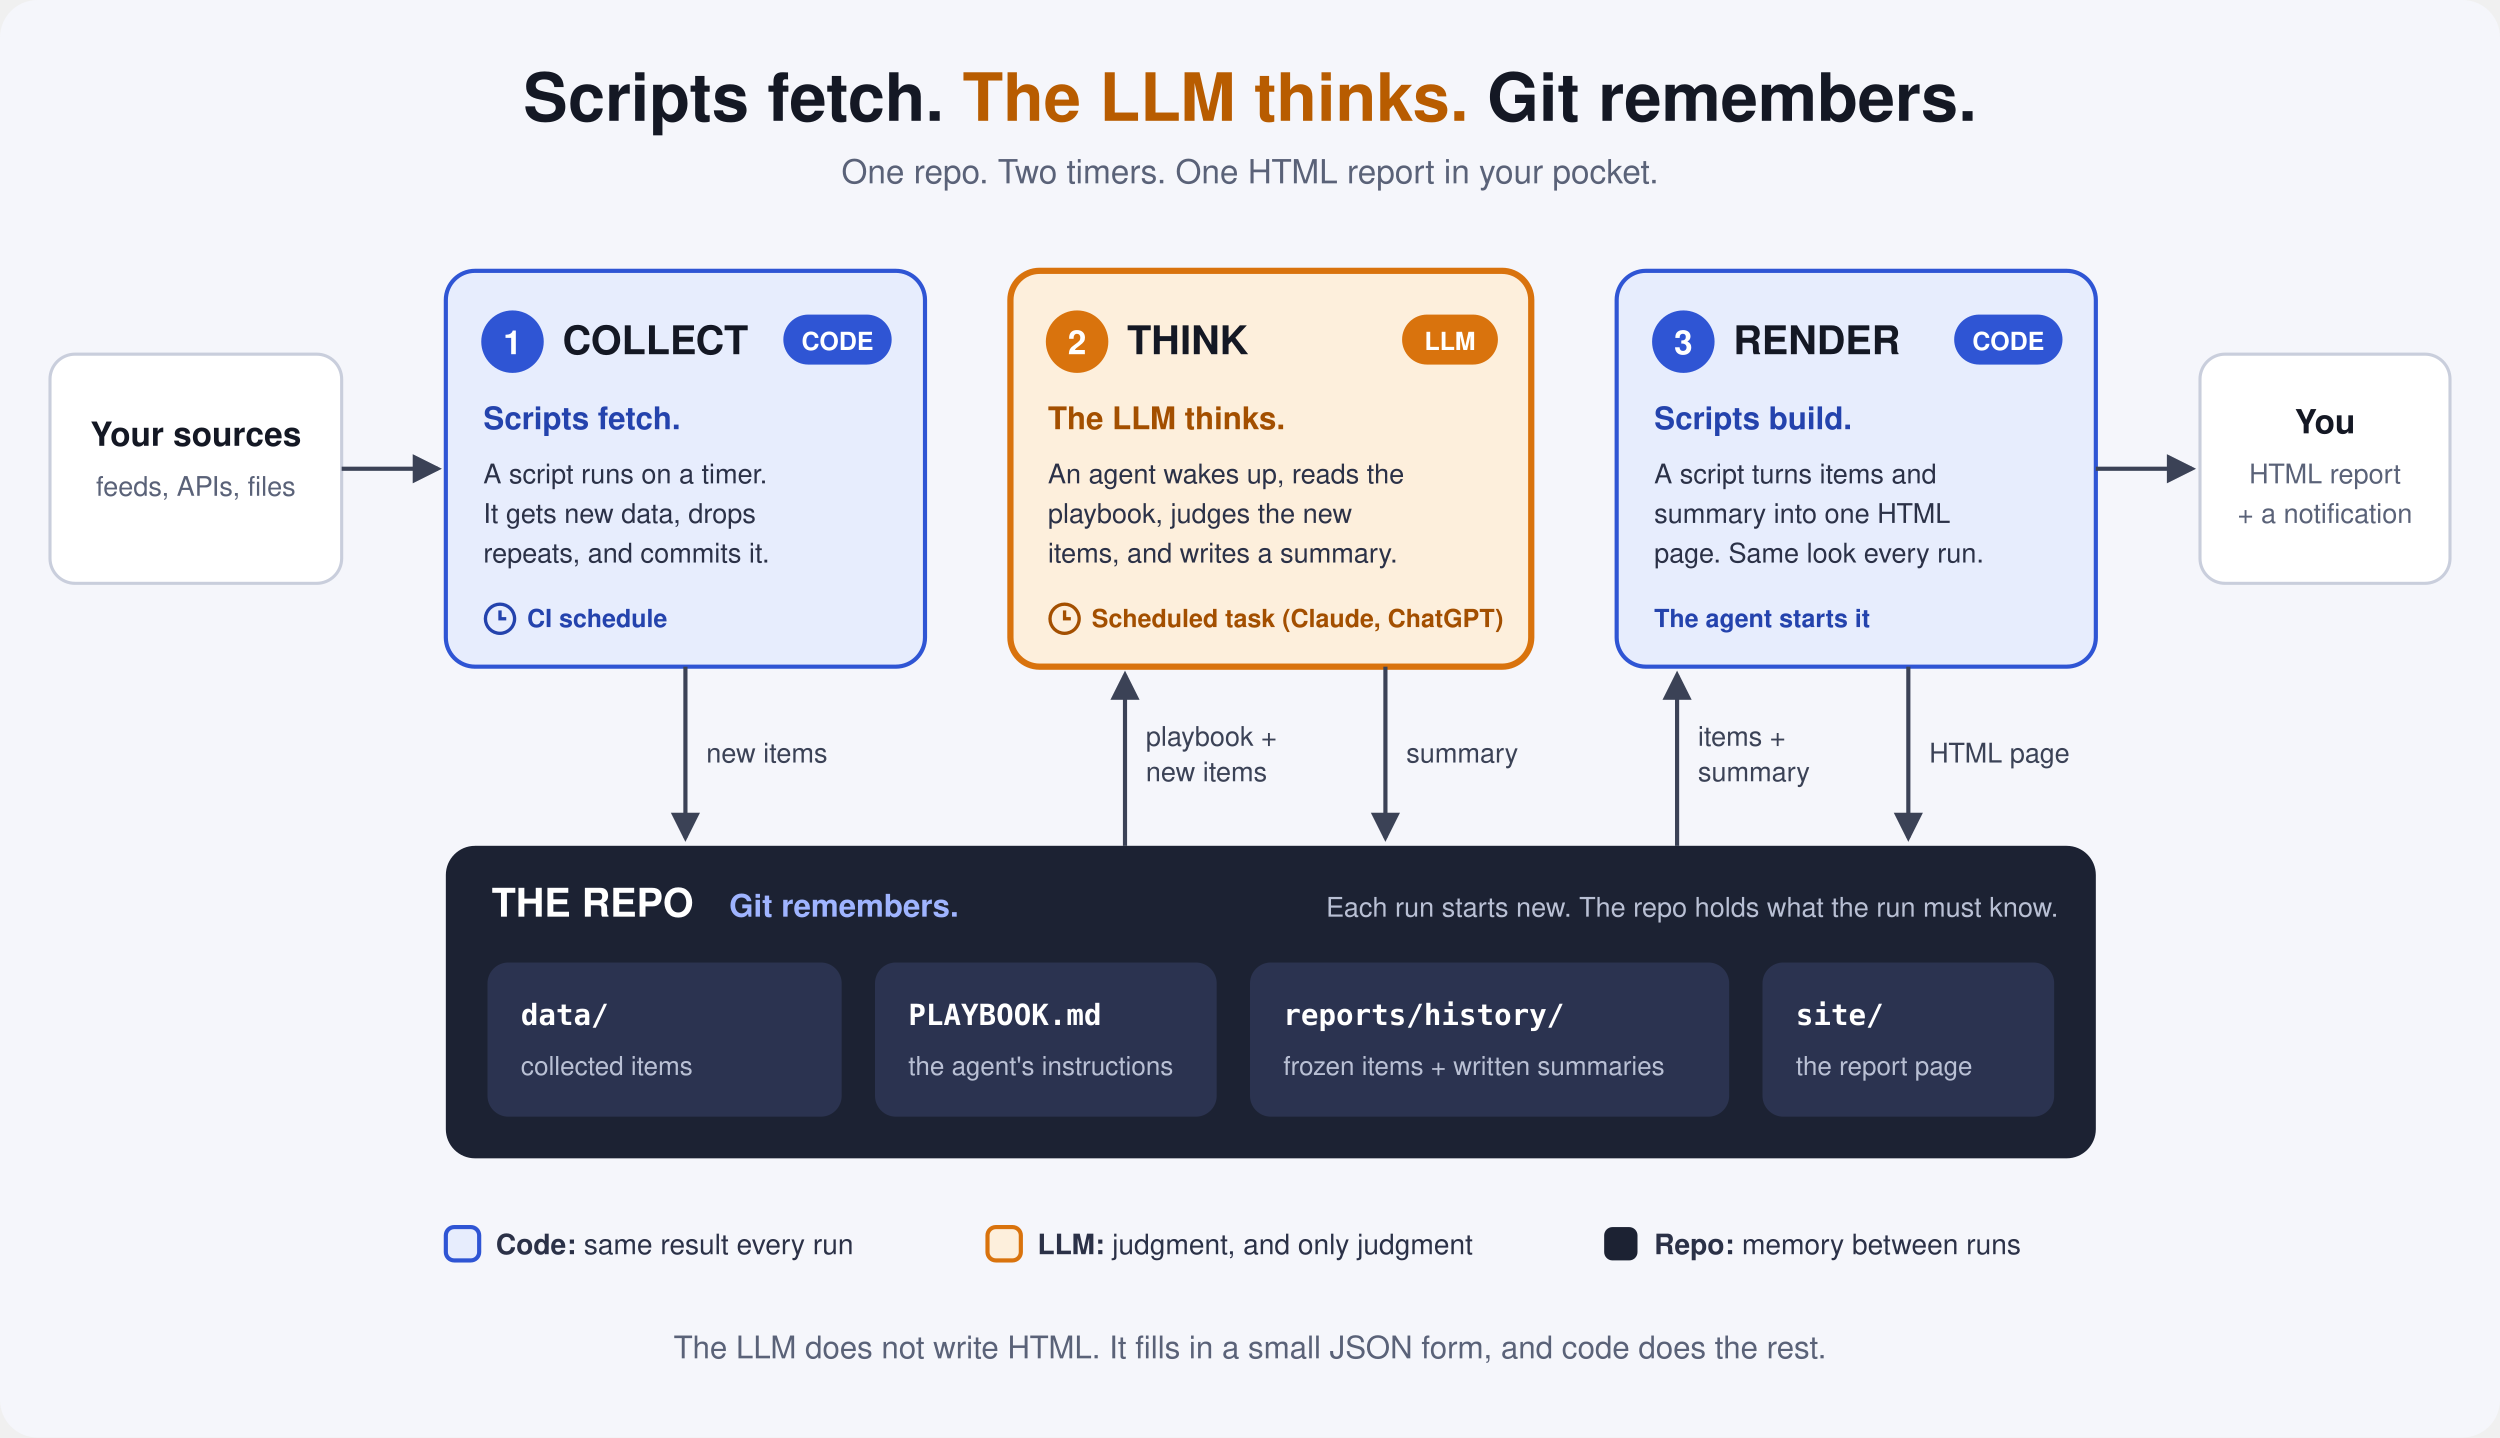
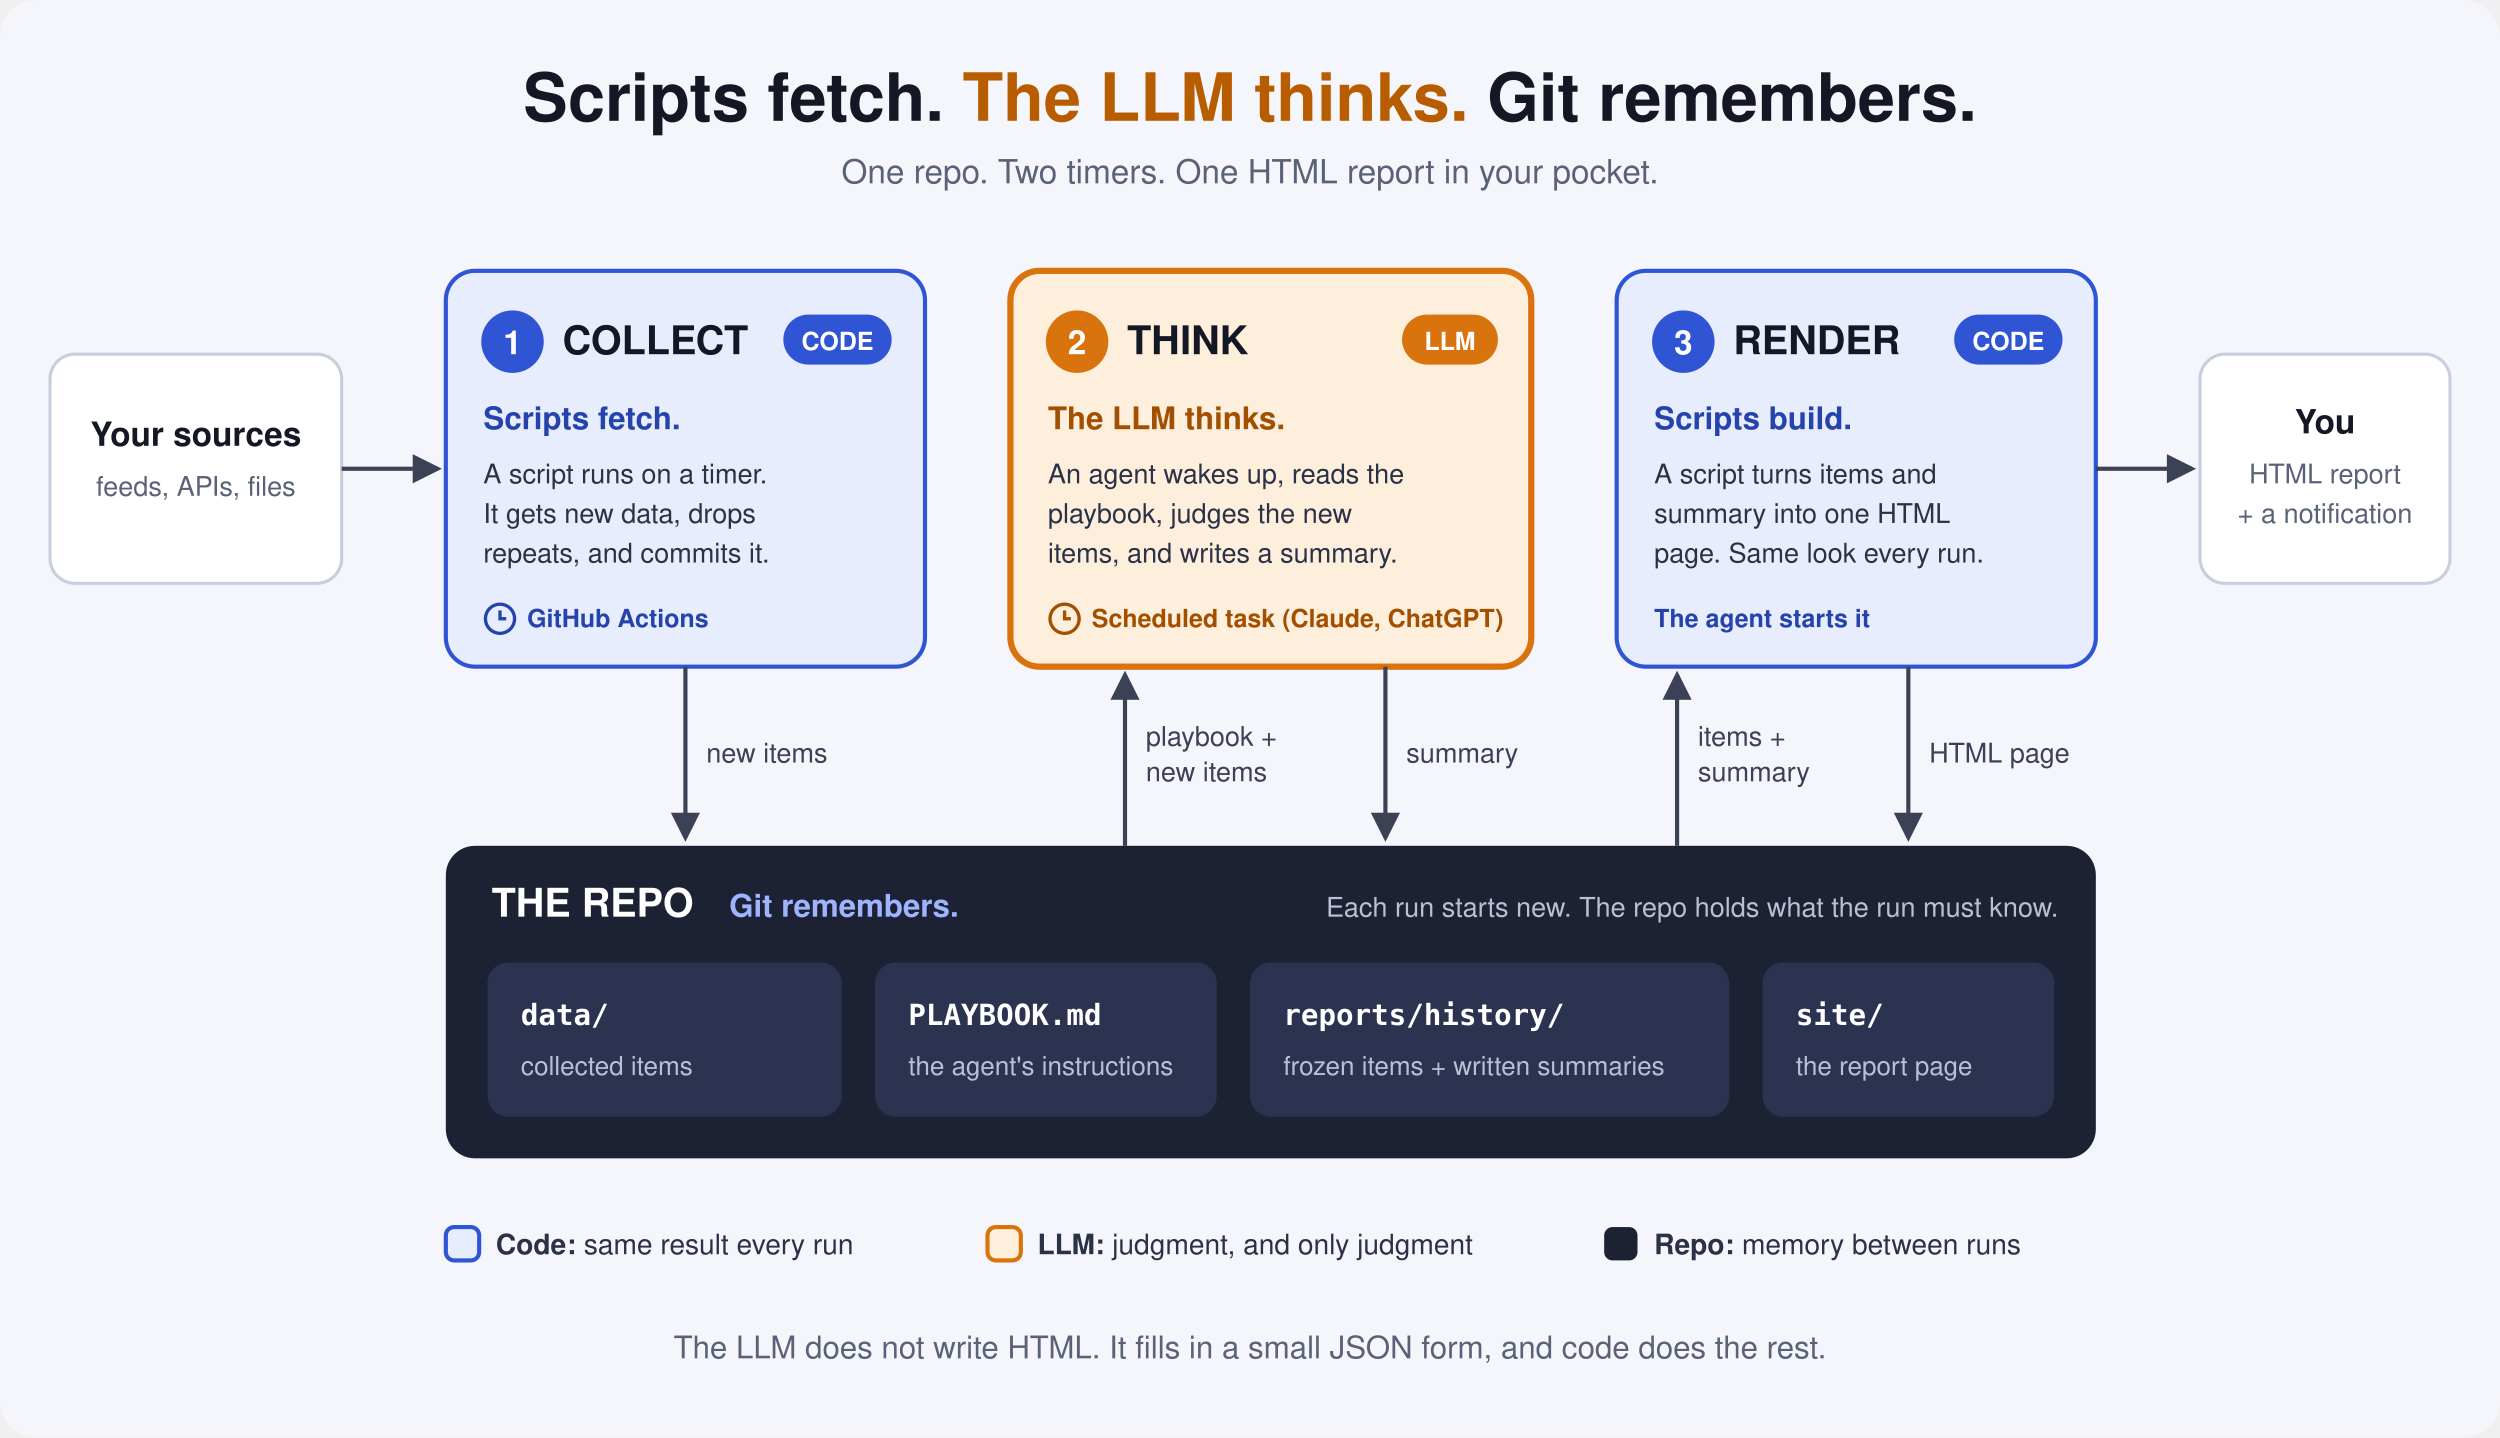
<svg xmlns="http://www.w3.org/2000/svg" viewBox="0 0 1200 690" width="1200" height="690" role="img" aria-labelledby="t d" font-family="-apple-system, 'Segoe UI', Helvetica, Arial, sans-serif">
  <defs>
    <marker id="arrow" viewBox="0 0 10 10" refX="8.5" refY="5" markerWidth="7" markerHeight="7" orient="auto-start-reverse">
      <path d="M0 0 L10 5 L0 10 z" fill="#3b4256" />
    </marker>
  </defs>
  <rect x="0" y="0" width="1200" height="690" rx="18" fill="#f5f6fb" />
  <text x="600" y="58" text-anchor="middle" font-size="32" font-weight="700" fill="#141824">Scripts fetch. <tspan fill="#b85c00">The LLM thinks.</tspan> Git remembers.</text>
  <text x="600" y="88" text-anchor="middle" font-size="16" fill="#5a6278">One repo. Two timers. One HTML report in your pocket.</text>
  <rect x="24" y="170" width="140" height="110" rx="12" fill="#ffffff" stroke="#c9cedc" stroke-width="1.5" />
  <text x="94" y="214" text-anchor="middle" font-size="16" font-weight="700" fill="#141824">Your sources</text>
  <text x="94" y="238" text-anchor="middle" font-size="13" fill="#5a6278">feeds, APIs, files</text>
  <line x1="164" y1="225" x2="210" y2="225" stroke="#3b4256" stroke-width="2" marker-end="url(#arrow)" />
  <rect x="214" y="130" width="230" height="190" rx="14" fill="#e7edfd" stroke="#2f55d4" stroke-width="2" />
  <circle cx="246" cy="164" r="15" fill="#2f55d4" />
  <text x="246" y="170" text-anchor="middle" font-size="16" font-weight="700" fill="#ffffff">1</text>
  <text x="270" y="170" font-size="19" font-weight="700" fill="#141824">COLLECT</text>
  <rect x="376" y="151" width="52" height="24" rx="12" fill="#2f55d4" />
  <text x="402" y="168" text-anchor="middle" font-size="12" font-weight="700" fill="#ffffff">CODE</text>
  <text x="232" y="206" font-size="15" font-weight="700" fill="#2443ad">Scripts fetch.</text>
  <text font-size="13" fill="#2b3147">
    <tspan x="232" y="232">A script runs on a timer.</tspan>
    <tspan x="232" y="251">It gets new data, drops</tspan>
    <tspan x="232" y="270">repeats, and commits it.</tspan>
  </text>
  <g fill="none" stroke="#2443ad" stroke-width="1.6">
    <circle cx="240" cy="297" r="7" />
    <path d="M240 293 v4 h3" />
  </g>
-   <text x="253" y="301" font-size="12" font-weight="600" fill="#2443ad">CI schedule</text>
+   <text x="253" y="301" font-size="12" font-weight="600" fill="#2443ad">GitHub Actions</text>
  <rect x="485" y="130" width="250" height="190" rx="14" fill="#fdefdc" stroke="#d9730d" stroke-width="3" />
  <circle cx="517" cy="164" r="15" fill="#d9730d" />
  <text x="517" y="170" text-anchor="middle" font-size="16" font-weight="700" fill="#ffffff">2</text>
  <text x="541" y="170" font-size="19" font-weight="700" fill="#141824">THINK</text>
  <rect x="673" y="151" width="46" height="24" rx="12" fill="#d9730d" />
  <text x="696" y="168" text-anchor="middle" font-size="12" font-weight="700" fill="#ffffff">LLM</text>
  <text x="503" y="206" font-size="15" font-weight="700" fill="#a34f00">The LLM thinks.</text>
  <text font-size="13" fill="#2b3147">
    <tspan x="503" y="232">An agent wakes up, reads the</tspan>
    <tspan x="503" y="251">playbook, judges the new</tspan>
    <tspan x="503" y="270">items, and writes a summary.</tspan>
  </text>
  <g fill="none" stroke="#a34f00" stroke-width="1.6">
    <circle cx="511" cy="297" r="7" />
    <path d="M511 293 v4 h3" />
  </g>
  <text x="524" y="301" font-size="12" font-weight="600" fill="#a34f00">Scheduled task (Claude, ChatGPT)</text>
  <rect x="776" y="130" width="230" height="190" rx="14" fill="#e7edfd" stroke="#2f55d4" stroke-width="2" />
  <circle cx="808" cy="164" r="15" fill="#2f55d4" />
  <text x="808" y="170" text-anchor="middle" font-size="16" font-weight="700" fill="#ffffff">3</text>
  <text x="832" y="170" font-size="19" font-weight="700" fill="#141824">RENDER</text>
  <rect x="938" y="151" width="52" height="24" rx="12" fill="#2f55d4" />
  <text x="964" y="168" text-anchor="middle" font-size="12" font-weight="700" fill="#ffffff">CODE</text>
  <text x="794" y="206" font-size="15" font-weight="700" fill="#2443ad">Scripts build.</text>
  <text font-size="13" fill="#2b3147">
    <tspan x="794" y="232">A script turns items and</tspan>
    <tspan x="794" y="251">summary into one HTML</tspan>
    <tspan x="794" y="270">page. Same look every run.</tspan>
  </text>
  <text x="794" y="301" font-size="12" font-weight="600" fill="#2443ad">The agent starts it</text>
  <line x1="1006" y1="225" x2="1052" y2="225" stroke="#3b4256" stroke-width="2" marker-end="url(#arrow)" />
  <rect x="1056" y="170" width="120" height="110" rx="12" fill="#ffffff" stroke="#c9cedc" stroke-width="1.5" />
  <text x="1116" y="208" text-anchor="middle" font-size="16" font-weight="700" fill="#141824">You</text>
  <text x="1116" y="232" text-anchor="middle" font-size="13" fill="#5a6278">HTML report</text>
  <text x="1116" y="251" text-anchor="middle" font-size="13" fill="#5a6278">+ a notification</text>
  <g stroke="#3b4256" stroke-width="2" fill="none">
    <line x1="329" y1="320" x2="329" y2="402" marker-end="url(#arrow)" />
    <line x1="540" y1="406" x2="540" y2="324" marker-end="url(#arrow)" />
    <line x1="665" y1="320" x2="665" y2="402" marker-end="url(#arrow)" />
    <line x1="805" y1="406" x2="805" y2="324" marker-end="url(#arrow)" />
    <line x1="916" y1="320" x2="916" y2="402" marker-end="url(#arrow)" />
  </g>
  <g font-size="13" fill="#3b4256">
    <text x="339" y="366">new items</text>
    <text x="550" y="358">playbook +</text>
    <text x="550" y="375">new items</text>
    <text x="675" y="366">summary</text>
    <text x="815" y="358">items +</text>
    <text x="815" y="375">summary</text>
    <text x="926" y="366">HTML page</text>
  </g>
  <rect x="214" y="406" width="792" height="150" rx="14" fill="#1c2233" />
  <text x="236" y="440" font-size="19" font-weight="700" fill="#ffffff">THE REPO</text>
  <text x="350" y="440" font-size="15" font-weight="700" fill="#9fb4ff">Git remembers.</text>
  <text x="988" y="440" text-anchor="end" font-size="13" fill="#b9c0d4">Each run starts new. The repo holds what the run must know.</text>
  <g font-family="ui-monospace, 'SF Mono', Menlo, Consolas, monospace" font-size="14" font-weight="700" fill="#ffffff">
    <rect x="234" y="462" width="170" height="74" rx="10" fill="#2b3350" />
    <text x="250" y="492">data/</text>
    <rect x="420" y="462" width="164" height="74" rx="10" fill="#2b3350" />
    <text x="436" y="492">PLAYBOOK.md</text>
    <rect x="600" y="462" width="230" height="74" rx="10" fill="#2b3350" />
    <text x="616" y="492">reports/history/</text>
    <rect x="846" y="462" width="140" height="74" rx="10" fill="#2b3350" />
    <text x="862" y="492">site/</text>
  </g>
  <g font-size="12.5" fill="#b9c0d4">
    <text x="250" y="516">collected items</text>
    <text x="436" y="516">the agent's instructions</text>
    <text x="616" y="516">frozen items + written summaries</text>
    <text x="862" y="516">the report page</text>
  </g>
  <g font-size="13.5" fill="#2b3147">
    <rect x="214" y="589" width="16" height="16" rx="4" fill="#e7edfd" stroke="#2f55d4" stroke-width="2" />
    <text x="238" y="602">
      <tspan font-weight="700">Code:</tspan> same result every run</text>
    <rect x="474" y="589" width="16" height="16" rx="4" fill="#fdefdc" stroke="#d9730d" stroke-width="2" />
    <text x="498" y="602">
      <tspan font-weight="700">LLM:</tspan> judgment, and only judgment</text>
    <rect x="770" y="589" width="16" height="16" rx="4" fill="#1c2233" />
    <text x="794" y="602">
      <tspan font-weight="700">Repo:</tspan> memory between runs</text>
  </g>
  <text x="600" y="652" text-anchor="middle" font-size="15" fill="#5a6278">The LLM does not write HTML. It fills in a small JSON form, and code does the rest.</text>
</svg>
